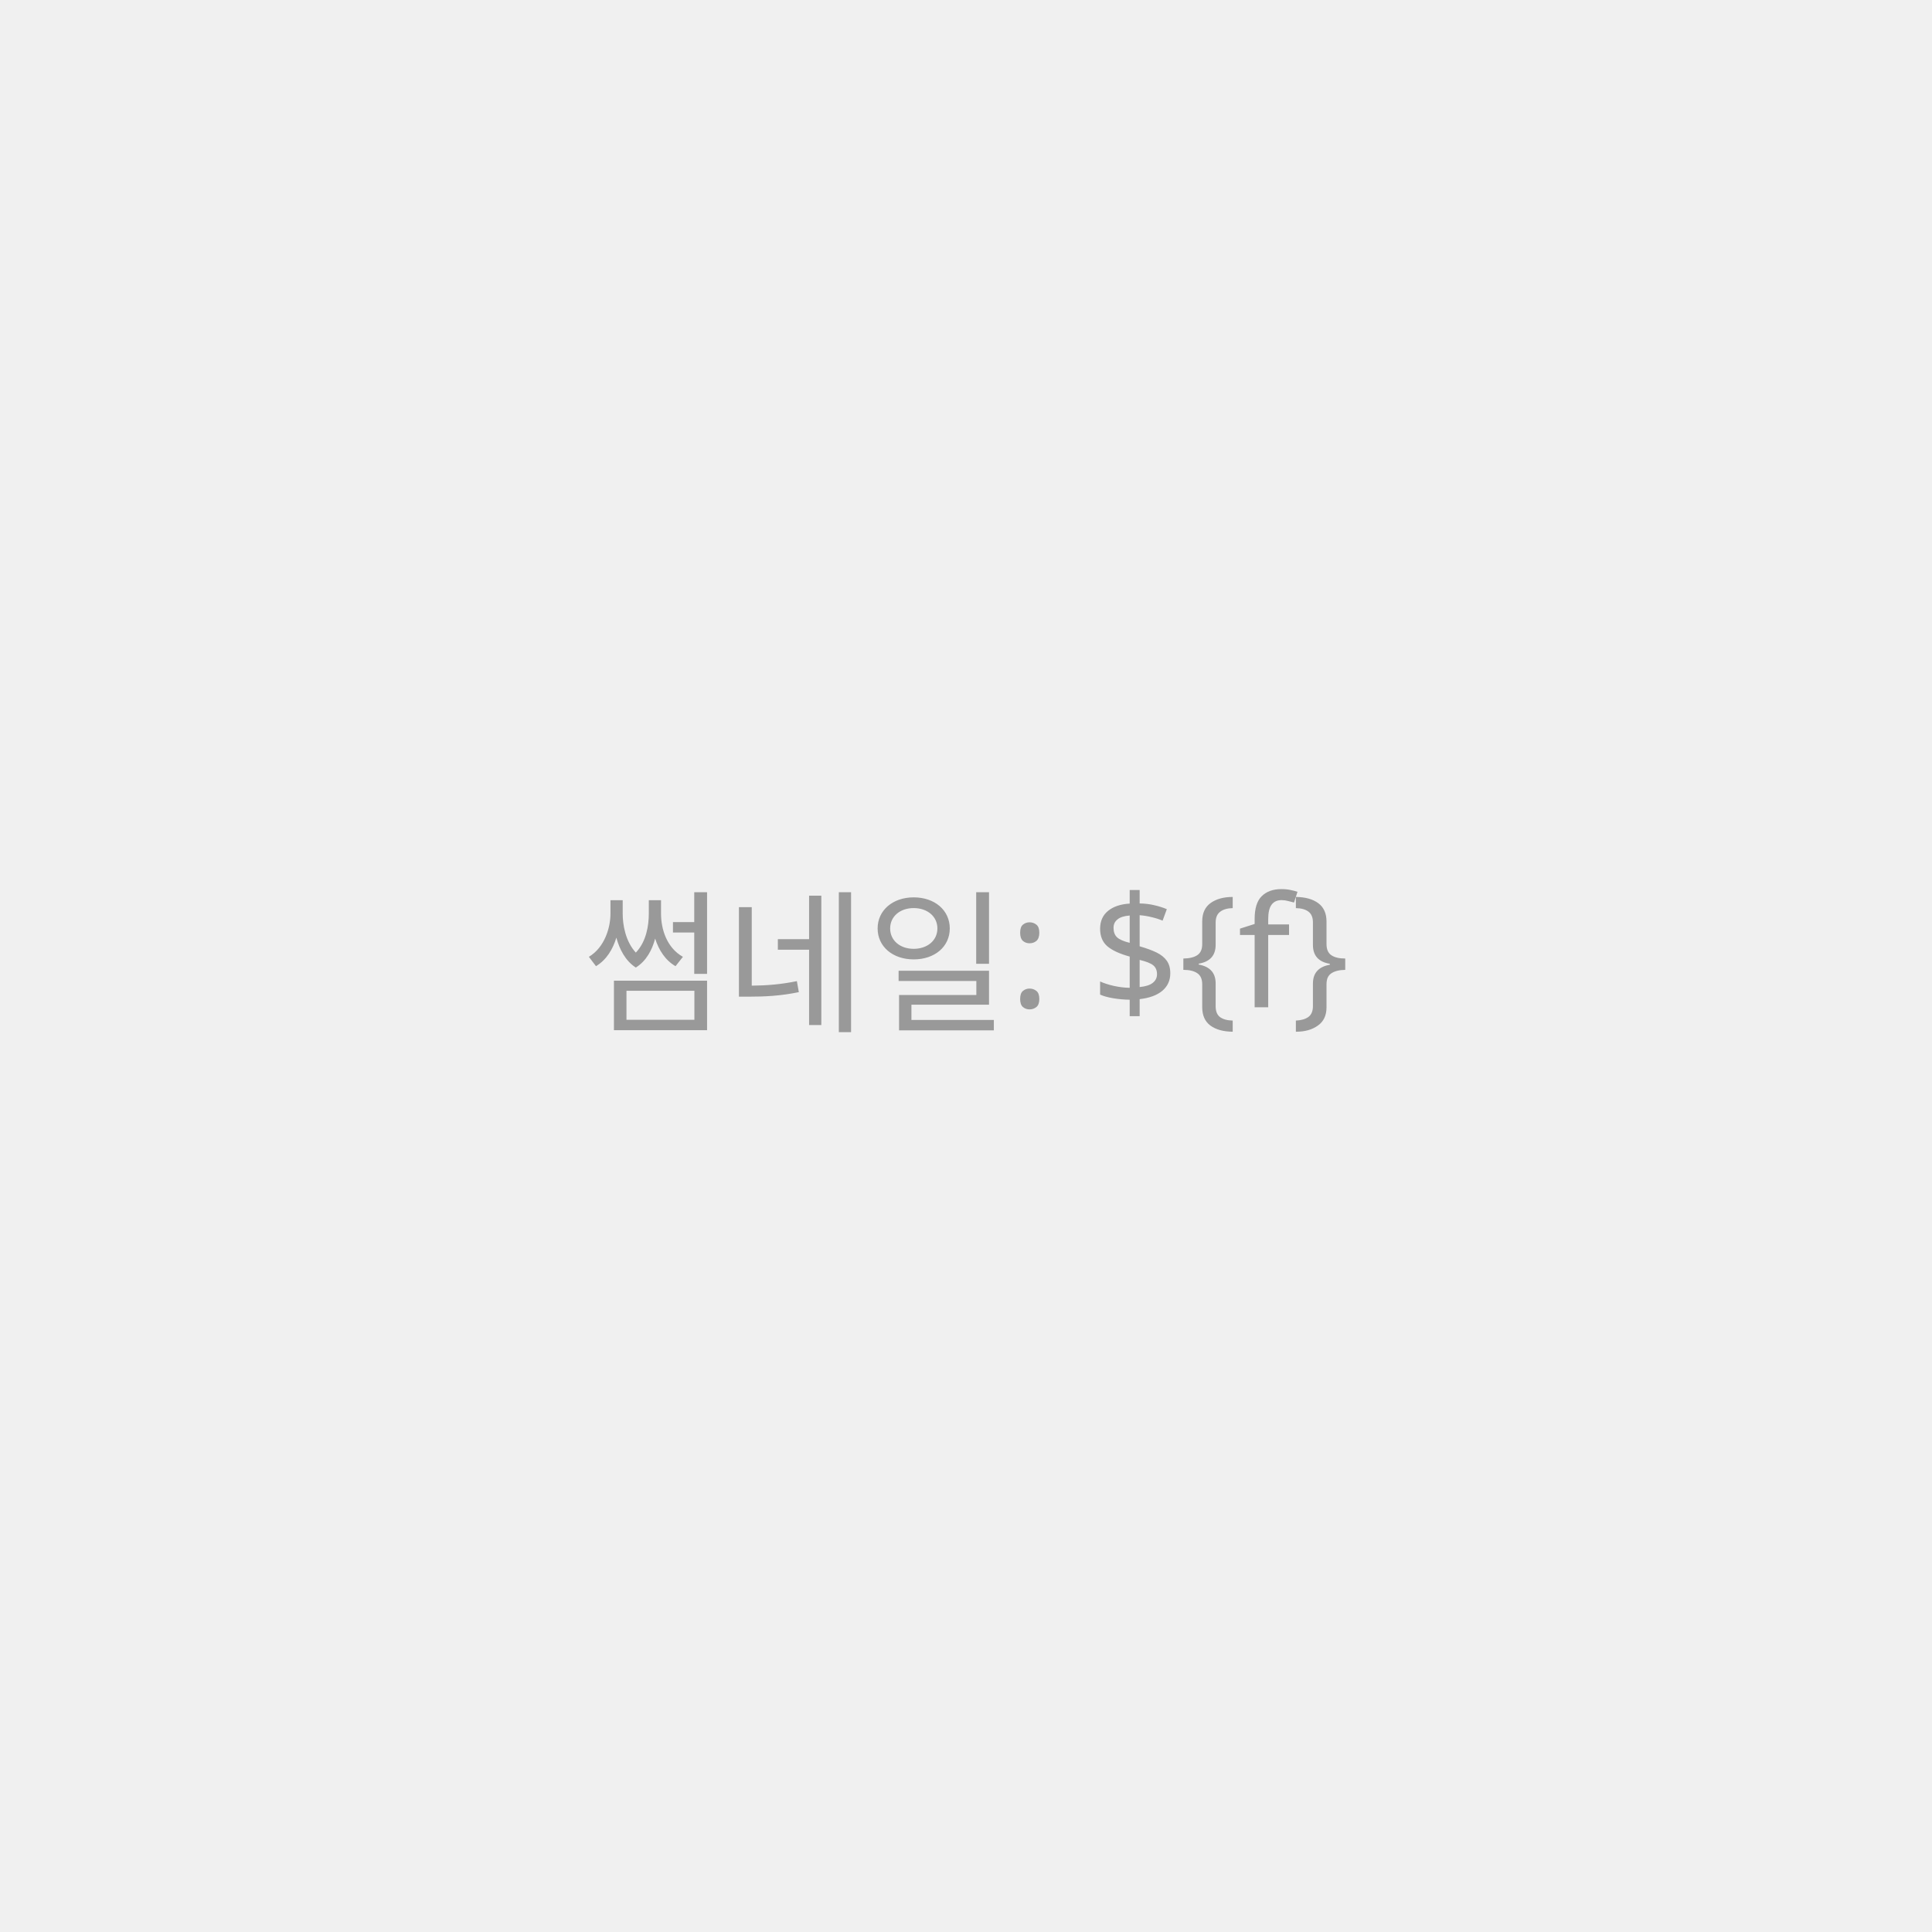
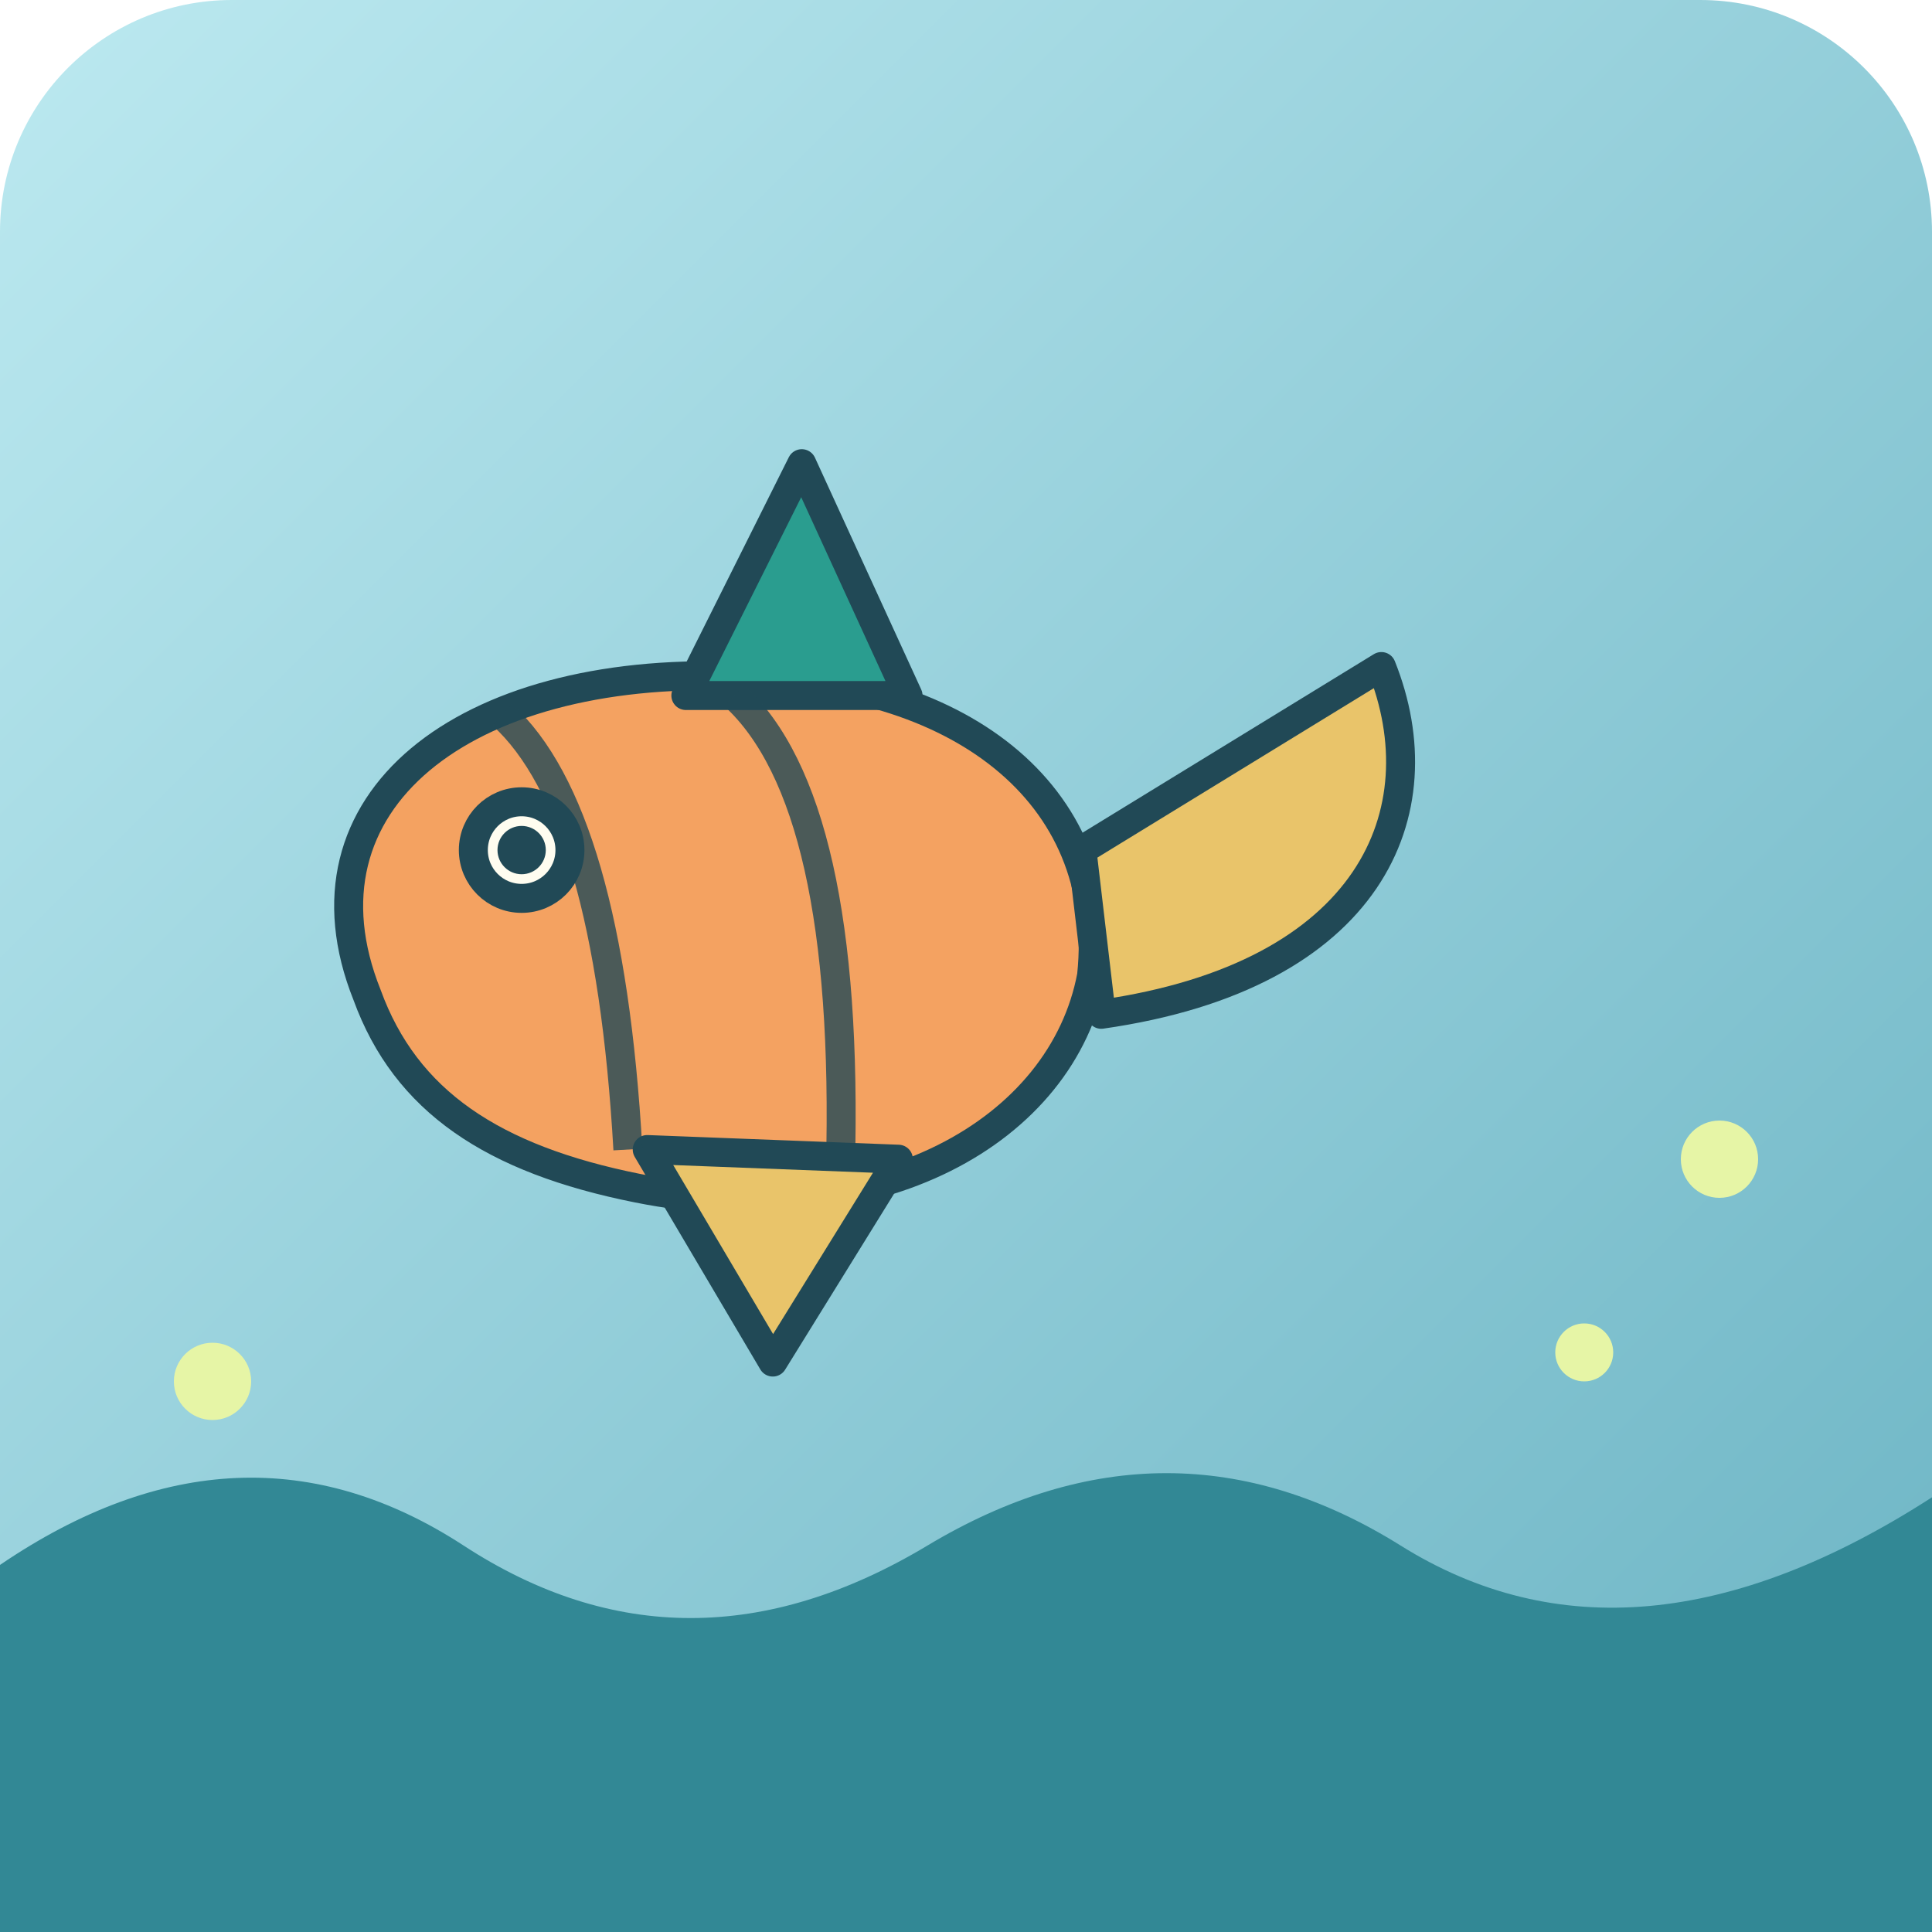
- <svg xmlns="http://www.w3.org/2000/svg" viewBox="0 0 200 200" width="200" height="200">
-   <rect width="200" height="200" fill="#f0f0f0" />
-   <text x="100" y="100" text-anchor="middle" dominant-baseline="middle" font-family="sans-serif" font-size="16" fill="#999">썸네일: ${f}</text>
+ <svg xmlns="http://www.w3.org/2000/svg" viewBox="0 0 200 200" role="img" aria-label="열대어 색칠 그림">
+   <defs>
+     <linearGradient id="o" y2="1">
+       <stop stop-color="#bce9f0" />
+       <stop offset="1" stop-color="#6ab3c3" />
+     </linearGradient>
+   </defs>
+   <rect width="200" height="200" rx="24" fill="url(#o)" />
+   <path d="M0 162 Q25 145 48 160 T96 160 T145 160 T200 155 V200 H0Z" fill="#328895" />
+   <g stroke="#214956" stroke-width="3" stroke-linejoin="round">
+     <path d="M38 103 C30 83 48 69 76 70 C99 70 115 82 113 101 C110 117 91 128 66 123 C51 120 42 114 38 103Z" fill="#f4a261" />
+     <path d="M112 88 L143 69 C149 84 142 101 114 105Z" fill="#e9c46a" />
+     <path d="M71 72 L83 48 L94 72Z" fill="#2a9d8f" />
+     <path d="M67 119 L80 141 L93 120Z" fill="#e9c46a" />
+     <path d="M52 74 Q63 84 65 119 M76 72 Q88 83 87 121" fill="none" opacity=".8" />
+     <circle cx="54" cy="88" r="5" fill="#fffdf0" />
+     <circle cx="54" cy="88" r="2.5" fill="#214956" stroke="none" />
+   </g>
+   <g fill="#e6f5a6">
+     <circle cx="22" cy="143" r="4" />
+     <circle cx="164" cy="140" r="3" />
+     <circle cx="178" cy="120" r="4" />
+   </g>
</svg>
